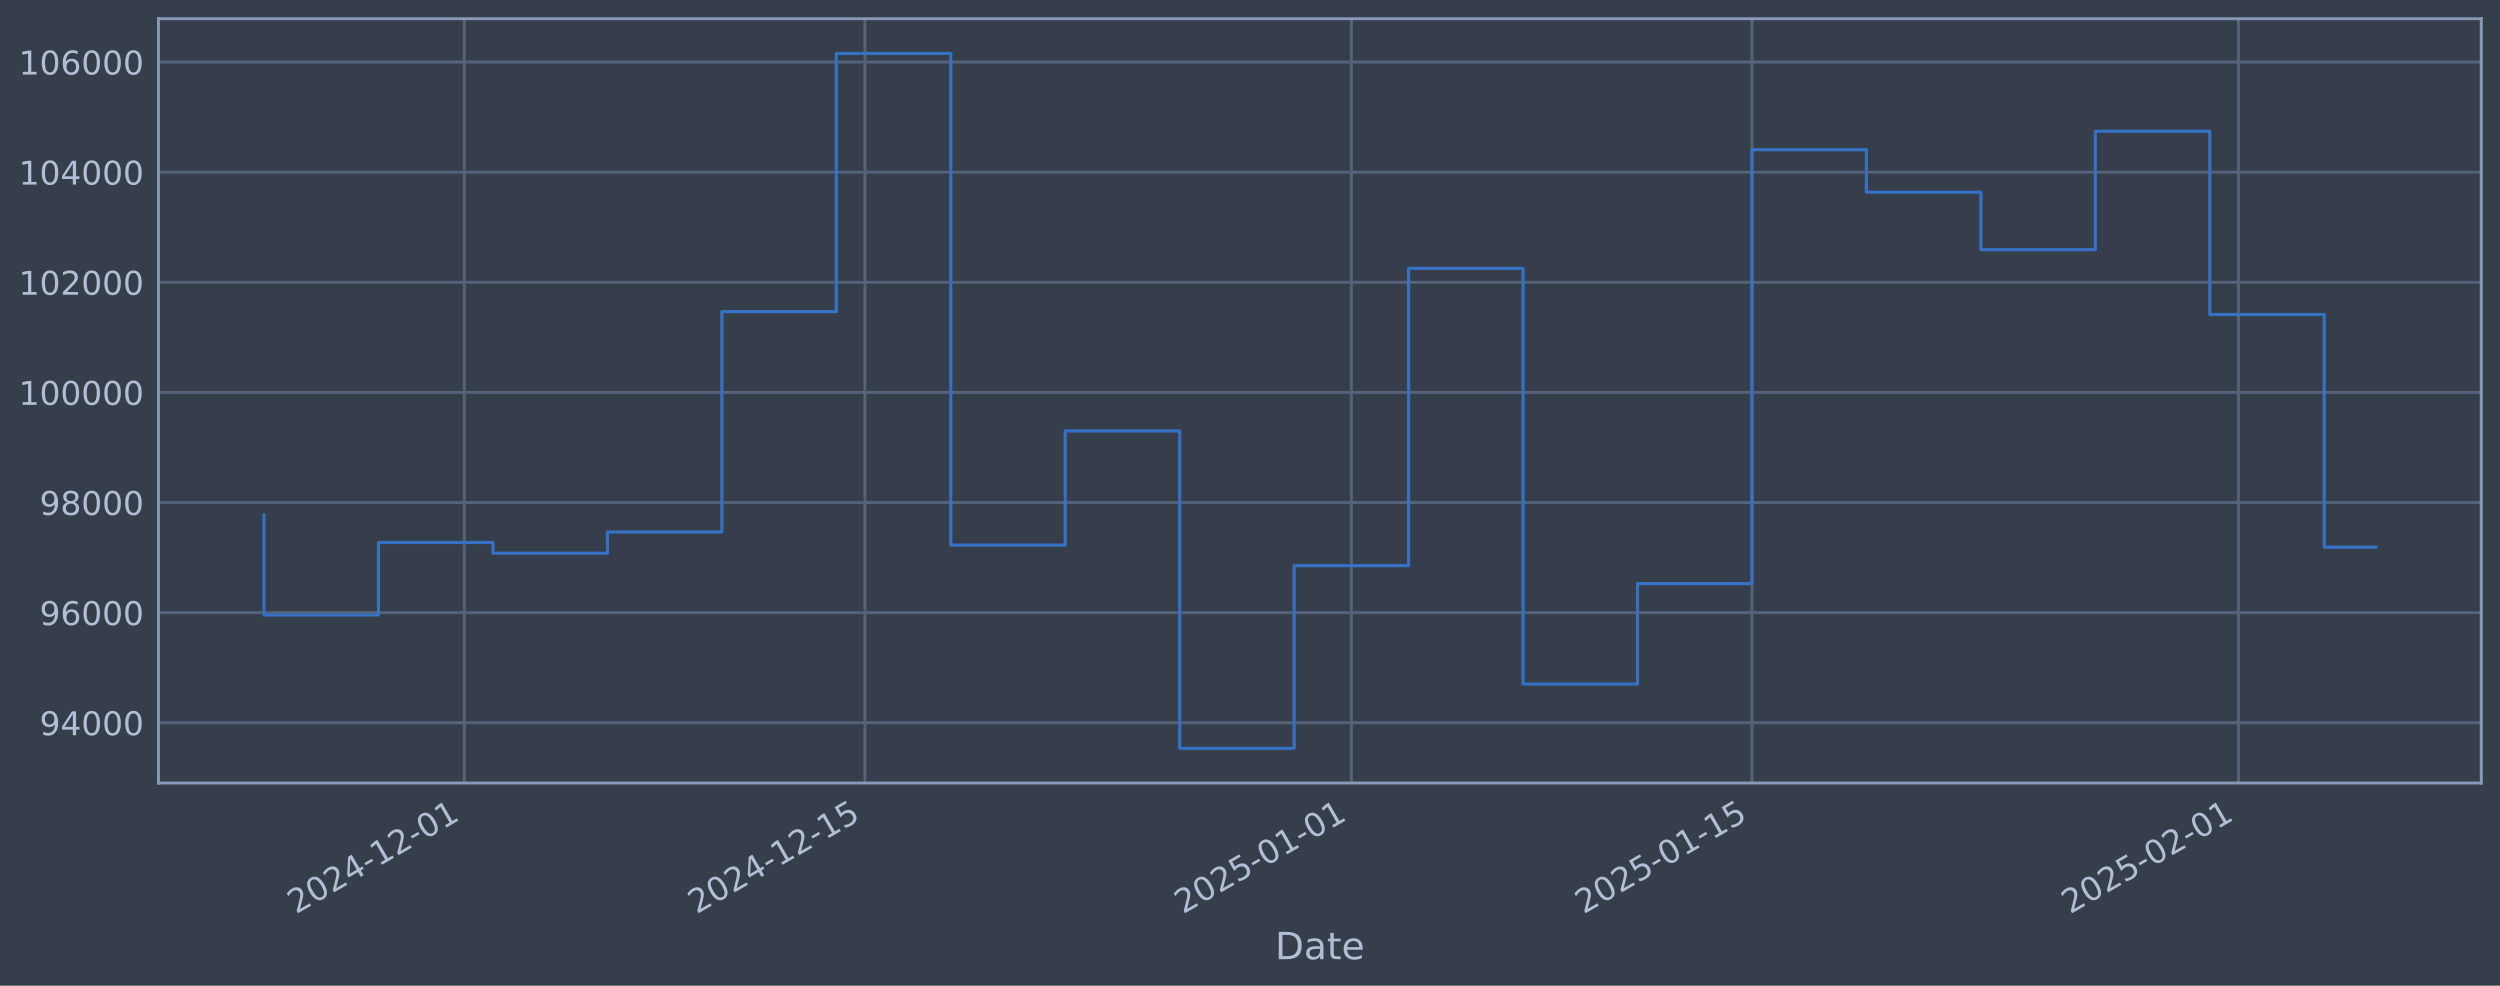
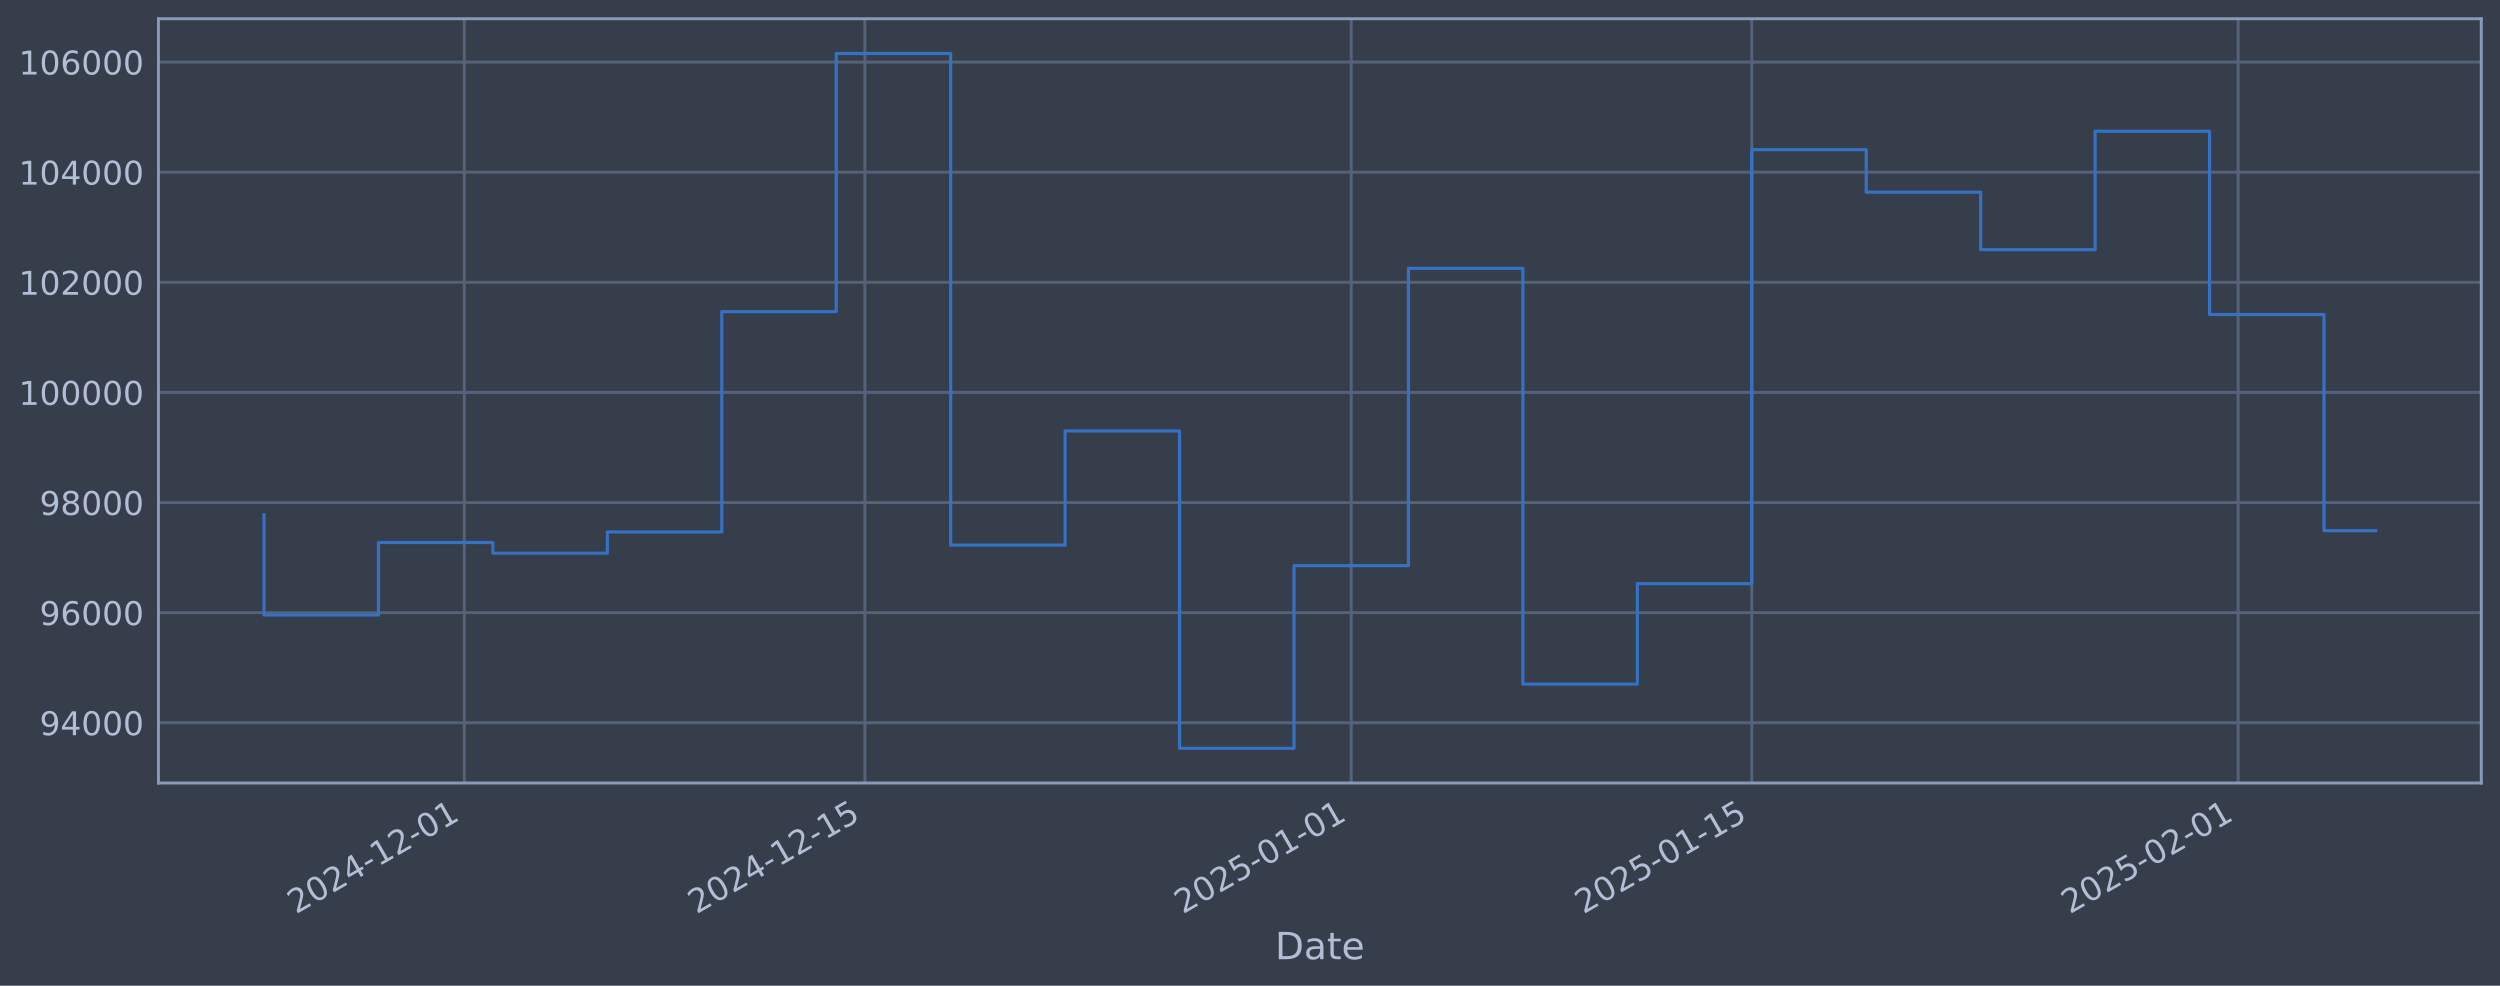
<svg xmlns="http://www.w3.org/2000/svg" xmlns:xlink="http://www.w3.org/1999/xlink" width="960.9pt" height="378.87pt" viewBox="0 0 960.9 378.87" version="1.1">
  <defs>
    <style type="text/css">*{stroke-linejoin: round; stroke-linecap: butt}</style>
  </defs>
  <g id="figure_1">
    <g id="patch_1">
      <path d="M 0 378.87  L 960.9 378.87  L 960.9 0  L 0 0  z " style="fill: #373e4b" />
    </g>
    <g id="axes_1">
      <g id="patch_2">
        <path d="M 60.901 300.96  L 953.701 300.96  L 953.701 7.2  L 60.901 7.2  z " style="fill: #373e4b" />
      </g>
      <g id="matplotlib.axis_1">
        <g id="xtick_1">
          <g id="line2d_1">
-             <path d="M 178.469 300.96  L 178.469 7.2  " clip-path="url(#p1b8cb5b56b)" style="fill: none; stroke: #546379; stroke-width: 1.12; stroke-linecap: square" />
+             <path d="M 178.459 300.96  L 178.459 7.2  " clip-path="url(#p7dfeff63b3)" style="fill: none; stroke: #546379; stroke-width: 1.12; stroke-linecap: square" />
          </g>
          <g id="line2d_2" />
          <g id="text_1">
-             <g style="fill: #b1bed6" transform="translate(113.7439 351.4642) rotate(-30) scale(0.126 -0.126)">
+             <g style="fill: #b1bed6" transform="translate(113.7339 351.4642) rotate(-30) scale(0.126 -0.126)">
              <defs>
                <path id="DejaVuSans-32" d="M 1228 531  L 3431 531  L 3431 0  L 469 0  L 469 531  Q 828 903 1448 1529  Q 2069 2156 2228 2338  Q 2531 2678 2651 2914  Q 2772 3150 2772 3378  Q 2772 3750 2511 3984  Q 2250 4219 1831 4219  Q 1534 4219 1204 4116  Q 875 4013 500 3803  L 500 4441  Q 881 4594 1212 4672  Q 1544 4750 1819 4750  Q 2544 4750 2975 4387  Q 3406 4025 3406 3419  Q 3406 3131 3298 2873  Q 3191 2616 2906 2266  Q 2828 2175 2409 1742  Q 1991 1309 1228 531  z " transform="scale(0.015625)" />
                <path id="DejaVuSans-30" d="M 2034 4250  Q 1547 4250 1301 3770  Q 1056 3291 1056 2328  Q 1056 1369 1301 889  Q 1547 409 2034 409  Q 2525 409 2770 889  Q 3016 1369 3016 2328  Q 3016 3291 2770 3770  Q 2525 4250 2034 4250  z M 2034 4750  Q 2819 4750 3233 4129  Q 3647 3509 3647 2328  Q 3647 1150 3233 529  Q 2819 -91 2034 -91  Q 1250 -91 836 529  Q 422 1150 422 2328  Q 422 3509 836 4129  Q 1250 4750 2034 4750  z " transform="scale(0.015625)" />
                <path id="DejaVuSans-34" d="M 2419 4116  L 825 1625  L 2419 1625  L 2419 4116  z M 2253 4666  L 3047 4666  L 3047 1625  L 3713 1625  L 3713 1100  L 3047 1100  L 3047 0  L 2419 0  L 2419 1100  L 313 1100  L 313 1709  L 2253 4666  z " transform="scale(0.015625)" />
                <path id="DejaVuSans-2d" d="M 313 2009  L 1997 2009  L 1997 1497  L 313 1497  L 313 2009  z " transform="scale(0.015625)" />
                <path id="DejaVuSans-31" d="M 794 531  L 1825 531  L 1825 4091  L 703 3866  L 703 4441  L 1819 4666  L 2450 4666  L 2450 531  L 3481 531  L 3481 0  L 794 0  L 794 531  z " transform="scale(0.015625)" />
              </defs>
              <use xlink:href="#DejaVuSans-32" />
              <use xlink:href="#DejaVuSans-30" transform="translate(63.62305 0)" />
              <use xlink:href="#DejaVuSans-32" transform="translate(127.2461 0)" />
              <use xlink:href="#DejaVuSans-34" transform="translate(190.8691 0)" />
              <use xlink:href="#DejaVuSans-2d" transform="translate(254.4922 0)" />
              <use xlink:href="#DejaVuSans-31" transform="translate(290.5762 0)" />
              <use xlink:href="#DejaVuSans-32" transform="translate(354.1992 0)" />
              <use xlink:href="#DejaVuSans-2d" transform="translate(417.8223 0)" />
              <use xlink:href="#DejaVuSans-30" transform="translate(453.9062 0)" />
              <use xlink:href="#DejaVuSans-31" transform="translate(517.5293 0)" />
            </g>
          </g>
        </g>
        <g id="xtick_2">
          <g id="line2d_3">
-             <path d="M 332.444 300.96  L 332.444 7.2  " clip-path="url(#p1b8cb5b56b)" style="fill: none; stroke: #546379; stroke-width: 1.12; stroke-linecap: square" />
+             <path d="M 332.414 300.96  L 332.414 7.2  " clip-path="url(#p7dfeff63b3)" style="fill: none; stroke: #546379; stroke-width: 1.12; stroke-linecap: square" />
          </g>
          <g id="line2d_4" />
          <g id="text_2">
-             <g style="fill: #b1bed6" transform="translate(267.718 351.4642) rotate(-30) scale(0.126 -0.126)">
+             <g style="fill: #b1bed6" transform="translate(267.6882 351.4642) rotate(-30) scale(0.126 -0.126)">
              <defs>
                <path id="DejaVuSans-35" d="M 691 4666  L 3169 4666  L 3169 4134  L 1269 4134  L 1269 2991  Q 1406 3038 1543 3061  Q 1681 3084 1819 3084  Q 2600 3084 3056 2656  Q 3513 2228 3513 1497  Q 3513 744 3044 326  Q 2575 -91 1722 -91  Q 1428 -91 1123 -41  Q 819 9 494 109  L 494 744  Q 775 591 1075 516  Q 1375 441 1709 441  Q 2250 441 2565 725  Q 2881 1009 2881 1497  Q 2881 1984 2565 2268  Q 2250 2553 1709 2553  Q 1456 2553 1204 2497  Q 953 2441 691 2322  L 691 4666  z " transform="scale(0.015625)" />
              </defs>
              <use xlink:href="#DejaVuSans-32" />
              <use xlink:href="#DejaVuSans-30" transform="translate(63.62305 0)" />
              <use xlink:href="#DejaVuSans-32" transform="translate(127.2461 0)" />
              <use xlink:href="#DejaVuSans-34" transform="translate(190.8691 0)" />
              <use xlink:href="#DejaVuSans-2d" transform="translate(254.4922 0)" />
              <use xlink:href="#DejaVuSans-31" transform="translate(290.5762 0)" />
              <use xlink:href="#DejaVuSans-32" transform="translate(354.1992 0)" />
              <use xlink:href="#DejaVuSans-2d" transform="translate(417.8223 0)" />
              <use xlink:href="#DejaVuSans-31" transform="translate(453.9062 0)" />
              <use xlink:href="#DejaVuSans-35" transform="translate(517.5293 0)" />
            </g>
          </g>
        </g>
        <g id="xtick_3">
          <g id="line2d_5">
-             <path d="M 519.412 300.96  L 519.412 7.2  " clip-path="url(#p1b8cb5b56b)" style="fill: none; stroke: #546379; stroke-width: 1.12; stroke-linecap: square" />
+             <path d="M 519.358 300.96  L 519.358 7.2  " clip-path="url(#p7dfeff63b3)" style="fill: none; stroke: #546379; stroke-width: 1.12; stroke-linecap: square" />
          </g>
          <g id="line2d_6" />
          <g id="text_3">
-             <g style="fill: #b1bed6" transform="translate(454.6866 351.4642) rotate(-30) scale(0.126 -0.126)">
+             <g style="fill: #b1bed6" transform="translate(454.6326 351.4642) rotate(-30) scale(0.126 -0.126)">
              <use xlink:href="#DejaVuSans-32" />
              <use xlink:href="#DejaVuSans-30" transform="translate(63.62305 0)" />
              <use xlink:href="#DejaVuSans-32" transform="translate(127.2461 0)" />
              <use xlink:href="#DejaVuSans-35" transform="translate(190.8691 0)" />
              <use xlink:href="#DejaVuSans-2d" transform="translate(254.4922 0)" />
              <use xlink:href="#DejaVuSans-30" transform="translate(290.5762 0)" />
              <use xlink:href="#DejaVuSans-31" transform="translate(354.1992 0)" />
              <use xlink:href="#DejaVuSans-2d" transform="translate(417.8223 0)" />
              <use xlink:href="#DejaVuSans-30" transform="translate(453.9062 0)" />
              <use xlink:href="#DejaVuSans-31" transform="translate(517.5293 0)" />
            </g>
          </g>
        </g>
        <g id="xtick_4">
          <g id="line2d_7">
-             <path d="M 673.386 300.96  L 673.386 7.2  " clip-path="url(#p1b8cb5b56b)" style="fill: none; stroke: #546379; stroke-width: 1.12; stroke-linecap: square" />
+             <path d="M 673.312 300.96  L 673.312 7.2  " clip-path="url(#p7dfeff63b3)" style="fill: none; stroke: #546379; stroke-width: 1.12; stroke-linecap: square" />
          </g>
          <g id="line2d_8" />
          <g id="text_4">
-             <g style="fill: #b1bed6" transform="translate(608.6608 351.4642) rotate(-30) scale(0.126 -0.126)">
+             <g style="fill: #b1bed6" transform="translate(608.5868 351.4642) rotate(-30) scale(0.126 -0.126)">
              <use xlink:href="#DejaVuSans-32" />
              <use xlink:href="#DejaVuSans-30" transform="translate(63.62305 0)" />
              <use xlink:href="#DejaVuSans-32" transform="translate(127.2461 0)" />
              <use xlink:href="#DejaVuSans-35" transform="translate(190.8691 0)" />
              <use xlink:href="#DejaVuSans-2d" transform="translate(254.4922 0)" />
              <use xlink:href="#DejaVuSans-30" transform="translate(290.5762 0)" />
              <use xlink:href="#DejaVuSans-31" transform="translate(354.1992 0)" />
              <use xlink:href="#DejaVuSans-2d" transform="translate(417.8223 0)" />
              <use xlink:href="#DejaVuSans-31" transform="translate(453.9062 0)" />
              <use xlink:href="#DejaVuSans-35" transform="translate(517.5293 0)" />
            </g>
          </g>
        </g>
        <g id="xtick_5">
          <g id="line2d_9">
-             <path d="M 860.355 300.96  L 860.355 7.2  " clip-path="url(#p1b8cb5b56b)" style="fill: none; stroke: #546379; stroke-width: 1.12; stroke-linecap: square" />
+             <path d="M 860.257 300.96  L 860.257 7.2  " clip-path="url(#p7dfeff63b3)" style="fill: none; stroke: #546379; stroke-width: 1.12; stroke-linecap: square" />
          </g>
          <g id="line2d_10" />
          <g id="text_5">
-             <g style="fill: #b1bed6" transform="translate(795.6294 351.4642) rotate(-30) scale(0.126 -0.126)">
+             <g style="fill: #b1bed6" transform="translate(795.5312 351.4642) rotate(-30) scale(0.126 -0.126)">
              <use xlink:href="#DejaVuSans-32" />
              <use xlink:href="#DejaVuSans-30" transform="translate(63.62305 0)" />
              <use xlink:href="#DejaVuSans-32" transform="translate(127.2461 0)" />
              <use xlink:href="#DejaVuSans-35" transform="translate(190.8691 0)" />
              <use xlink:href="#DejaVuSans-2d" transform="translate(254.4922 0)" />
              <use xlink:href="#DejaVuSans-30" transform="translate(290.5762 0)" />
              <use xlink:href="#DejaVuSans-32" transform="translate(354.1992 0)" />
              <use xlink:href="#DejaVuSans-2d" transform="translate(417.8223 0)" />
              <use xlink:href="#DejaVuSans-30" transform="translate(453.9062 0)" />
              <use xlink:href="#DejaVuSans-31" transform="translate(517.5293 0)" />
            </g>
          </g>
        </g>
        <g id="text_6">
          <g style="fill: #b1bed6" transform="translate(490.0914 368.6753) scale(0.144 -0.144)">
            <defs>
              <path id="DejaVuSans-44" d="M 1259 4147  L 1259 519  L 2022 519  Q 2988 519 3436 956  Q 3884 1394 3884 2338  Q 3884 3275 3436 3711  Q 2988 4147 2022 4147  L 1259 4147  z M 628 4666  L 1925 4666  Q 3281 4666 3915 4102  Q 4550 3538 4550 2338  Q 4550 1131 3912 565  Q 3275 0 1925 0  L 628 0  L 628 4666  z " transform="scale(0.015625)" />
              <path id="DejaVuSans-61" d="M 2194 1759  Q 1497 1759 1228 1600  Q 959 1441 959 1056  Q 959 750 1161 570  Q 1363 391 1709 391  Q 2188 391 2477 730  Q 2766 1069 2766 1631  L 2766 1759  L 2194 1759  z M 3341 1997  L 3341 0  L 2766 0  L 2766 531  Q 2569 213 2275 61  Q 1981 -91 1556 -91  Q 1019 -91 701 211  Q 384 513 384 1019  Q 384 1609 779 1909  Q 1175 2209 1959 2209  L 2766 2209  L 2766 2266  Q 2766 2663 2505 2880  Q 2244 3097 1772 3097  Q 1472 3097 1187 3025  Q 903 2953 641 2809  L 641 3341  Q 956 3463 1253 3523  Q 1550 3584 1831 3584  Q 2591 3584 2966 3190  Q 3341 2797 3341 1997  z " transform="scale(0.015625)" />
              <path id="DejaVuSans-74" d="M 1172 4494  L 1172 3500  L 2356 3500  L 2356 3053  L 1172 3053  L 1172 1153  Q 1172 725 1289 603  Q 1406 481 1766 481  L 2356 481  L 2356 0  L 1766 0  Q 1100 0 847 248  Q 594 497 594 1153  L 594 3053  L 172 3053  L 172 3500  L 594 3500  L 594 4494  L 1172 4494  z " transform="scale(0.015625)" />
              <path id="DejaVuSans-65" d="M 3597 1894  L 3597 1613  L 953 1613  Q 991 1019 1311 708  Q 1631 397 2203 397  Q 2534 397 2845 478  Q 3156 559 3463 722  L 3463 178  Q 3153 47 2828 -22  Q 2503 -91 2169 -91  Q 1331 -91 842 396  Q 353 884 353 1716  Q 353 2575 817 3079  Q 1281 3584 2069 3584  Q 2775 3584 3186 3129  Q 3597 2675 3597 1894  z M 3022 2063  Q 3016 2534 2758 2815  Q 2500 3097 2075 3097  Q 1594 3097 1305 2825  Q 1016 2553 972 2059  L 3022 2063  z " transform="scale(0.015625)" />
            </defs>
            <use xlink:href="#DejaVuSans-44" />
            <use xlink:href="#DejaVuSans-61" transform="translate(77.00195 0)" />
            <use xlink:href="#DejaVuSans-74" transform="translate(138.2812 0)" />
            <use xlink:href="#DejaVuSans-65" transform="translate(177.4902 0)" />
          </g>
        </g>
      </g>
      <g id="matplotlib.axis_2">
        <g id="ytick_1">
          <g id="line2d_11">
-             <path d="M 60.901 277.797  L 953.701 277.797  " clip-path="url(#p1b8cb5b56b)" style="fill: none; stroke: #546379; stroke-width: 1.12; stroke-linecap: square" />
+             <path d="M 60.901 277.797  L 953.701 277.797  " clip-path="url(#p7dfeff63b3)" style="fill: none; stroke: #546379; stroke-width: 1.12; stroke-linecap: square" />
          </g>
          <g id="line2d_12" />
          <g id="text_7">
            <g style="fill: #b1bed6" transform="translate(15.21675 282.5841) scale(0.126 -0.126)">
              <defs>
                <path id="DejaVuSans-39" d="M 703 97  L 703 672  Q 941 559 1184 500  Q 1428 441 1663 441  Q 2288 441 2617 861  Q 2947 1281 2994 2138  Q 2813 1869 2534 1725  Q 2256 1581 1919 1581  Q 1219 1581 811 2004  Q 403 2428 403 3163  Q 403 3881 828 4315  Q 1253 4750 1959 4750  Q 2769 4750 3195 4129  Q 3622 3509 3622 2328  Q 3622 1225 3098 567  Q 2575 -91 1691 -91  Q 1453 -91 1209 -44  Q 966 3 703 97  z M 1959 2075  Q 2384 2075 2632 2365  Q 2881 2656 2881 3163  Q 2881 3666 2632 3958  Q 2384 4250 1959 4250  Q 1534 4250 1286 3958  Q 1038 3666 1038 3163  Q 1038 2656 1286 2365  Q 1534 2075 1959 2075  z " transform="scale(0.015625)" />
              </defs>
              <use xlink:href="#DejaVuSans-39" />
              <use xlink:href="#DejaVuSans-34" transform="translate(63.62305 0)" />
              <use xlink:href="#DejaVuSans-30" transform="translate(127.2461 0)" />
              <use xlink:href="#DejaVuSans-30" transform="translate(190.8691 0)" />
              <use xlink:href="#DejaVuSans-30" transform="translate(254.4922 0)" />
            </g>
          </g>
        </g>
        <g id="ytick_2">
          <g id="line2d_13">
-             <path d="M 60.901 235.473  L 953.701 235.473  " clip-path="url(#p1b8cb5b56b)" style="fill: none; stroke: #546379; stroke-width: 1.12; stroke-linecap: square" />
+             <path d="M 60.901 235.473  L 953.701 235.473  " clip-path="url(#p7dfeff63b3)" style="fill: none; stroke: #546379; stroke-width: 1.12; stroke-linecap: square" />
          </g>
          <g id="line2d_14" />
          <g id="text_8">
            <g style="fill: #b1bed6" transform="translate(15.21675 240.2602) scale(0.126 -0.126)">
              <defs>
                <path id="DejaVuSans-36" d="M 2113 2584  Q 1688 2584 1439 2293  Q 1191 2003 1191 1497  Q 1191 994 1439 701  Q 1688 409 2113 409  Q 2538 409 2786 701  Q 3034 994 3034 1497  Q 3034 2003 2786 2293  Q 2538 2584 2113 2584  z M 3366 4563  L 3366 3988  Q 3128 4100 2886 4159  Q 2644 4219 2406 4219  Q 1781 4219 1451 3797  Q 1122 3375 1075 2522  Q 1259 2794 1537 2939  Q 1816 3084 2150 3084  Q 2853 3084 3261 2657  Q 3669 2231 3669 1497  Q 3669 778 3244 343  Q 2819 -91 2113 -91  Q 1303 -91 875 529  Q 447 1150 447 2328  Q 447 3434 972 4092  Q 1497 4750 2381 4750  Q 2619 4750 2861 4703  Q 3103 4656 3366 4563  z " transform="scale(0.015625)" />
              </defs>
              <use xlink:href="#DejaVuSans-39" />
              <use xlink:href="#DejaVuSans-36" transform="translate(63.62305 0)" />
              <use xlink:href="#DejaVuSans-30" transform="translate(127.2461 0)" />
              <use xlink:href="#DejaVuSans-30" transform="translate(190.8691 0)" />
              <use xlink:href="#DejaVuSans-30" transform="translate(254.4922 0)" />
            </g>
          </g>
        </g>
        <g id="ytick_3">
          <g id="line2d_15">
-             <path d="M 60.901 193.149  L 953.701 193.149  " clip-path="url(#p1b8cb5b56b)" style="fill: none; stroke: #546379; stroke-width: 1.12; stroke-linecap: square" />
+             <path d="M 60.901 193.149  L 953.701 193.149  " clip-path="url(#p7dfeff63b3)" style="fill: none; stroke: #546379; stroke-width: 1.12; stroke-linecap: square" />
          </g>
          <g id="line2d_16" />
          <g id="text_9">
            <g style="fill: #b1bed6" transform="translate(15.21675 197.9364) scale(0.126 -0.126)">
              <defs>
                <path id="DejaVuSans-38" d="M 2034 2216  Q 1584 2216 1326 1975  Q 1069 1734 1069 1313  Q 1069 891 1326 650  Q 1584 409 2034 409  Q 2484 409 2743 651  Q 3003 894 3003 1313  Q 3003 1734 2745 1975  Q 2488 2216 2034 2216  z M 1403 2484  Q 997 2584 770 2862  Q 544 3141 544 3541  Q 544 4100 942 4425  Q 1341 4750 2034 4750  Q 2731 4750 3128 4425  Q 3525 4100 3525 3541  Q 3525 3141 3298 2862  Q 3072 2584 2669 2484  Q 3125 2378 3379 2068  Q 3634 1759 3634 1313  Q 3634 634 3220 271  Q 2806 -91 2034 -91  Q 1263 -91 848 271  Q 434 634 434 1313  Q 434 1759 690 2068  Q 947 2378 1403 2484  z M 1172 3481  Q 1172 3119 1398 2916  Q 1625 2713 2034 2713  Q 2441 2713 2670 2916  Q 2900 3119 2900 3481  Q 2900 3844 2670 4047  Q 2441 4250 2034 4250  Q 1625 4250 1398 4047  Q 1172 3844 1172 3481  z " transform="scale(0.015625)" />
              </defs>
              <use xlink:href="#DejaVuSans-39" />
              <use xlink:href="#DejaVuSans-38" transform="translate(63.62305 0)" />
              <use xlink:href="#DejaVuSans-30" transform="translate(127.2461 0)" />
              <use xlink:href="#DejaVuSans-30" transform="translate(190.8691 0)" />
              <use xlink:href="#DejaVuSans-30" transform="translate(254.4922 0)" />
            </g>
          </g>
        </g>
        <g id="ytick_4">
          <g id="line2d_17">
-             <path d="M 60.901 150.826  L 953.701 150.826  " clip-path="url(#p1b8cb5b56b)" style="fill: none; stroke: #546379; stroke-width: 1.12; stroke-linecap: square" />
+             <path d="M 60.901 150.826  L 953.701 150.826  " clip-path="url(#p7dfeff63b3)" style="fill: none; stroke: #546379; stroke-width: 1.12; stroke-linecap: square" />
          </g>
          <g id="line2d_18" />
          <g id="text_10">
            <g style="fill: #b1bed6" transform="translate(7.2 155.6126) scale(0.126 -0.126)">
              <use xlink:href="#DejaVuSans-31" />
              <use xlink:href="#DejaVuSans-30" transform="translate(63.62305 0)" />
              <use xlink:href="#DejaVuSans-30" transform="translate(127.2461 0)" />
              <use xlink:href="#DejaVuSans-30" transform="translate(190.8691 0)" />
              <use xlink:href="#DejaVuSans-30" transform="translate(254.4922 0)" />
              <use xlink:href="#DejaVuSans-30" transform="translate(318.1152 0)" />
            </g>
          </g>
        </g>
        <g id="ytick_5">
          <g id="line2d_19">
-             <path d="M 60.901 108.502  L 953.701 108.502  " clip-path="url(#p1b8cb5b56b)" style="fill: none; stroke: #546379; stroke-width: 1.12; stroke-linecap: square" />
+             <path d="M 60.901 108.502  L 953.701 108.502  " clip-path="url(#p7dfeff63b3)" style="fill: none; stroke: #546379; stroke-width: 1.12; stroke-linecap: square" />
          </g>
          <g id="line2d_20" />
          <g id="text_11">
            <g style="fill: #b1bed6" transform="translate(7.2 113.2888) scale(0.126 -0.126)">
              <use xlink:href="#DejaVuSans-31" />
              <use xlink:href="#DejaVuSans-30" transform="translate(63.62305 0)" />
              <use xlink:href="#DejaVuSans-32" transform="translate(127.2461 0)" />
              <use xlink:href="#DejaVuSans-30" transform="translate(190.8691 0)" />
              <use xlink:href="#DejaVuSans-30" transform="translate(254.4922 0)" />
              <use xlink:href="#DejaVuSans-30" transform="translate(318.1152 0)" />
            </g>
          </g>
        </g>
        <g id="ytick_6">
          <g id="line2d_21">
-             <path d="M 60.901 66.178  L 953.701 66.178  " clip-path="url(#p1b8cb5b56b)" style="fill: none; stroke: #546379; stroke-width: 1.12; stroke-linecap: square" />
+             <path d="M 60.901 66.178  L 953.701 66.178  " clip-path="url(#p7dfeff63b3)" style="fill: none; stroke: #546379; stroke-width: 1.12; stroke-linecap: square" />
          </g>
          <g id="line2d_22" />
          <g id="text_12">
            <g style="fill: #b1bed6" transform="translate(7.2 70.96502) scale(0.126 -0.126)">
              <use xlink:href="#DejaVuSans-31" />
              <use xlink:href="#DejaVuSans-30" transform="translate(63.62305 0)" />
              <use xlink:href="#DejaVuSans-34" transform="translate(127.2461 0)" />
              <use xlink:href="#DejaVuSans-30" transform="translate(190.8691 0)" />
              <use xlink:href="#DejaVuSans-30" transform="translate(254.4922 0)" />
              <use xlink:href="#DejaVuSans-30" transform="translate(318.1152 0)" />
            </g>
          </g>
        </g>
        <g id="ytick_7">
          <g id="line2d_23">
-             <path d="M 60.901 23.854  L 953.701 23.854  " clip-path="url(#p1b8cb5b56b)" style="fill: none; stroke: #546379; stroke-width: 1.12; stroke-linecap: square" />
+             <path d="M 60.901 23.854  L 953.701 23.854  " clip-path="url(#p7dfeff63b3)" style="fill: none; stroke: #546379; stroke-width: 1.12; stroke-linecap: square" />
          </g>
          <g id="line2d_24" />
          <g id="text_13">
            <g style="fill: #b1bed6" transform="translate(7.2 28.64121) scale(0.126 -0.126)">
              <use xlink:href="#DejaVuSans-31" />
              <use xlink:href="#DejaVuSans-30" transform="translate(63.62305 0)" />
              <use xlink:href="#DejaVuSans-36" transform="translate(127.2461 0)" />
              <use xlink:href="#DejaVuSans-30" transform="translate(190.8691 0)" />
              <use xlink:href="#DejaVuSans-30" transform="translate(254.4922 0)" />
              <use xlink:href="#DejaVuSans-30" transform="translate(318.1152 0)" />
            </g>
          </g>
        </g>
      </g>
      <g id="line2d_25">
-         <path d="M 101.482 197.87  L 101.482 236.383  L 145.475 236.383  L 145.475 208.521  L 189.468 208.521  L 189.468 212.628  L 233.46 212.628  L 233.46 204.459  L 277.453 204.459  L 277.453 119.77  L 321.445 119.77  L 321.445 20.553  L 365.438 20.553  L 365.438 209.517  L 409.431 209.517  L 409.431 165.636  L 453.423 165.636  L 453.423 287.607  L 497.416 287.607  L 497.416 217.409  L 541.408 217.409  L 541.408 103.141  L 585.401 103.141  L 585.401 262.927  L 629.394 262.927  L 629.394 224.318  L 673.386 224.318  L 673.386 57.525  L 717.379 57.525  L 717.379 73.859  L 761.372 73.859  L 761.372 95.961  L 805.364 95.961  L 805.364 50.434  L 849.357 50.434  L 849.357 120.887  L 893.349 120.887  L 893.349 210.309  L 913.119 210.309  " clip-path="url(#p1b8cb5b56b)" style="fill: none; stroke: #3572c6; stroke-width: 1.2; stroke-linecap: square" />
+         <path d="M 101.482 197.87  L 101.482 236.383  L 145.469 236.383  L 145.469 208.521  L 189.456 208.521  L 189.456 212.628  L 233.443 212.628  L 233.443 204.459  L 277.43 204.459  L 277.43 119.77  L 321.417 119.77  L 321.417 20.553  L 365.404 20.553  L 365.404 209.517  L 409.391 209.517  L 409.391 165.636  L 453.378 165.636  L 453.378 287.607  L 497.365 287.607  L 497.365 217.409  L 541.352 217.409  L 541.352 103.141  L 585.338 103.141  L 585.338 262.927  L 629.325 262.927  L 629.325 224.318  L 673.312 224.318  L 673.312 57.525  L 717.299 57.525  L 717.299 73.859  L 761.286 73.859  L 761.286 95.961  L 805.273 95.961  L 805.273 50.434  L 849.26 50.434  L 849.26 120.887  L 893.247 120.887  L 893.247 203.983  L 913.119 203.983  " clip-path="url(#p7dfeff63b3)" style="fill: none; stroke: #3572c6; stroke-width: 1.2; stroke-linecap: square" />
      </g>
      <g id="patch_3">
        <path d="M 60.901 300.96  L 60.901 7.2  " style="fill: none; stroke: #899ab8; stroke-width: 1.12; stroke-linejoin: miter; stroke-linecap: square" />
      </g>
      <g id="patch_4">
        <path d="M 953.701 300.96  L 953.701 7.2  " style="fill: none; stroke: #899ab8; stroke-width: 1.12; stroke-linejoin: miter; stroke-linecap: square" />
      </g>
      <g id="patch_5">
        <path d="M 60.901 300.96  L 953.701 300.96  " style="fill: none; stroke: #899ab8; stroke-width: 1.12; stroke-linejoin: miter; stroke-linecap: square" />
      </g>
      <g id="patch_6">
        <path d="M 60.901 7.2  L 953.701 7.2  " style="fill: none; stroke: #899ab8; stroke-width: 1.12; stroke-linejoin: miter; stroke-linecap: square" />
      </g>
    </g>
  </g>
  <defs>
-     <clipPath id="p1b8cb5b56b">
+     <clipPath id="p7dfeff63b3">
      <rect x="60.901" y="7.2" width="892.8" height="293.76" />
    </clipPath>
  </defs>
</svg>
